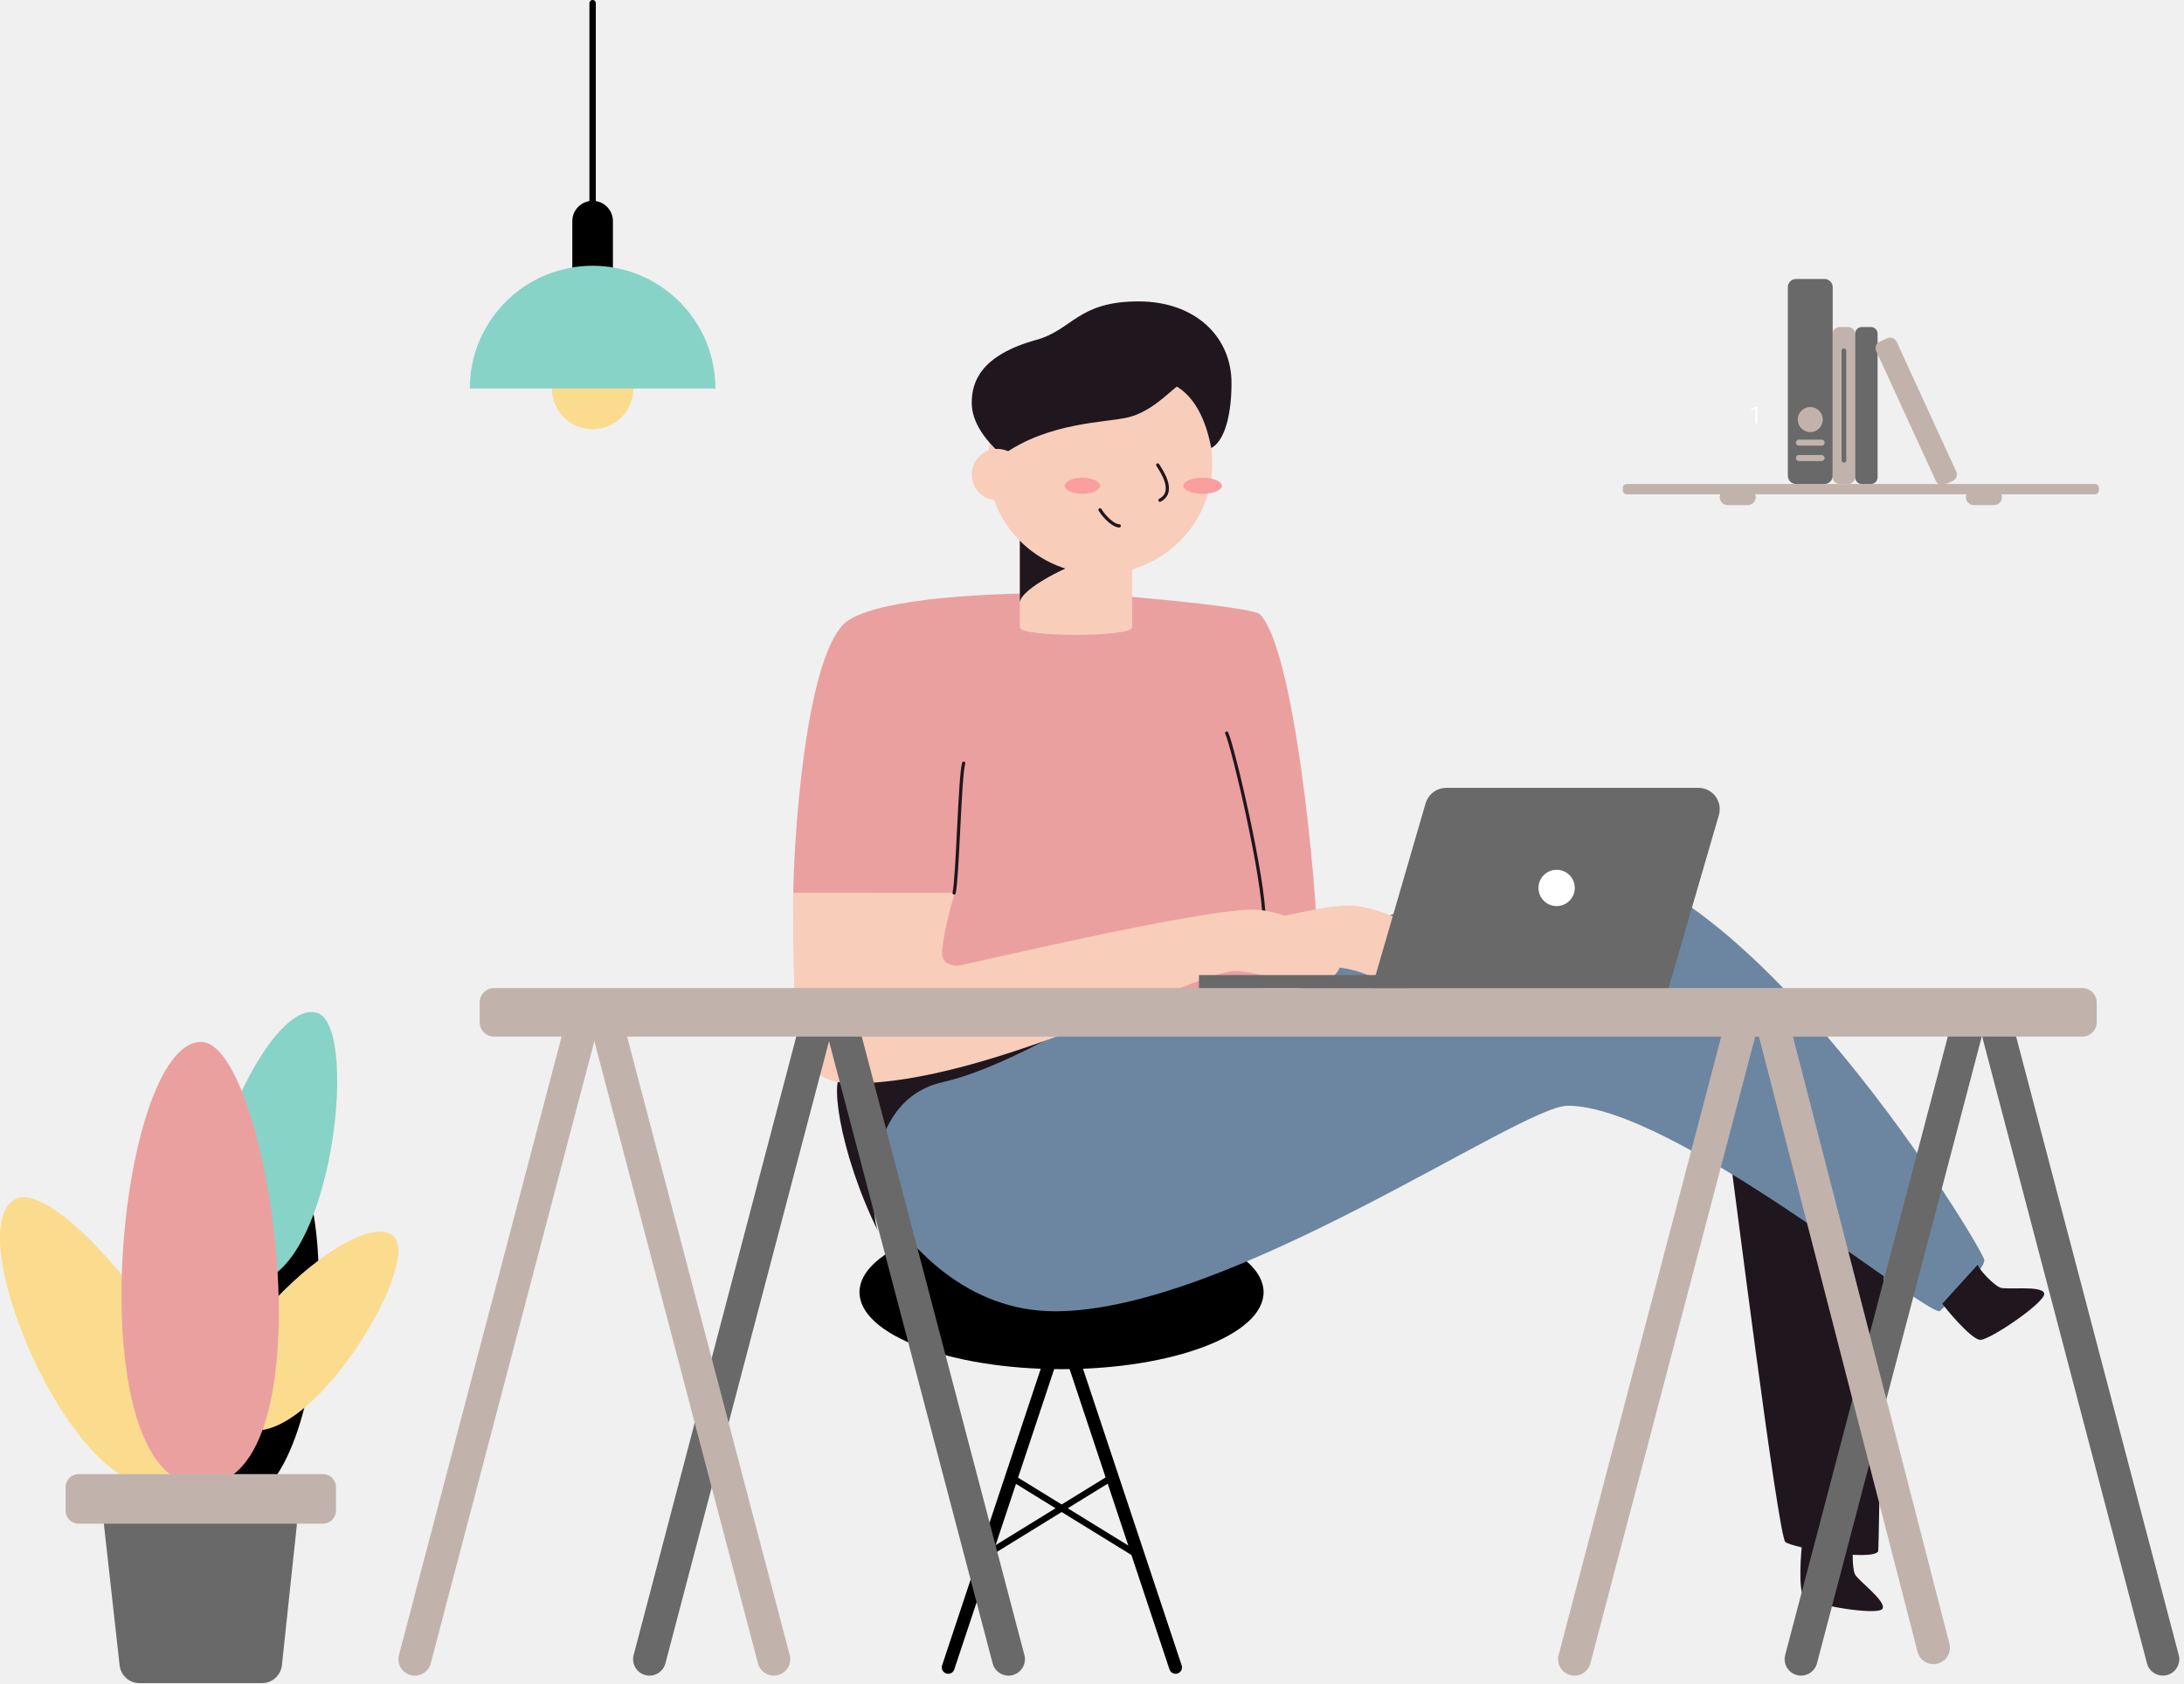
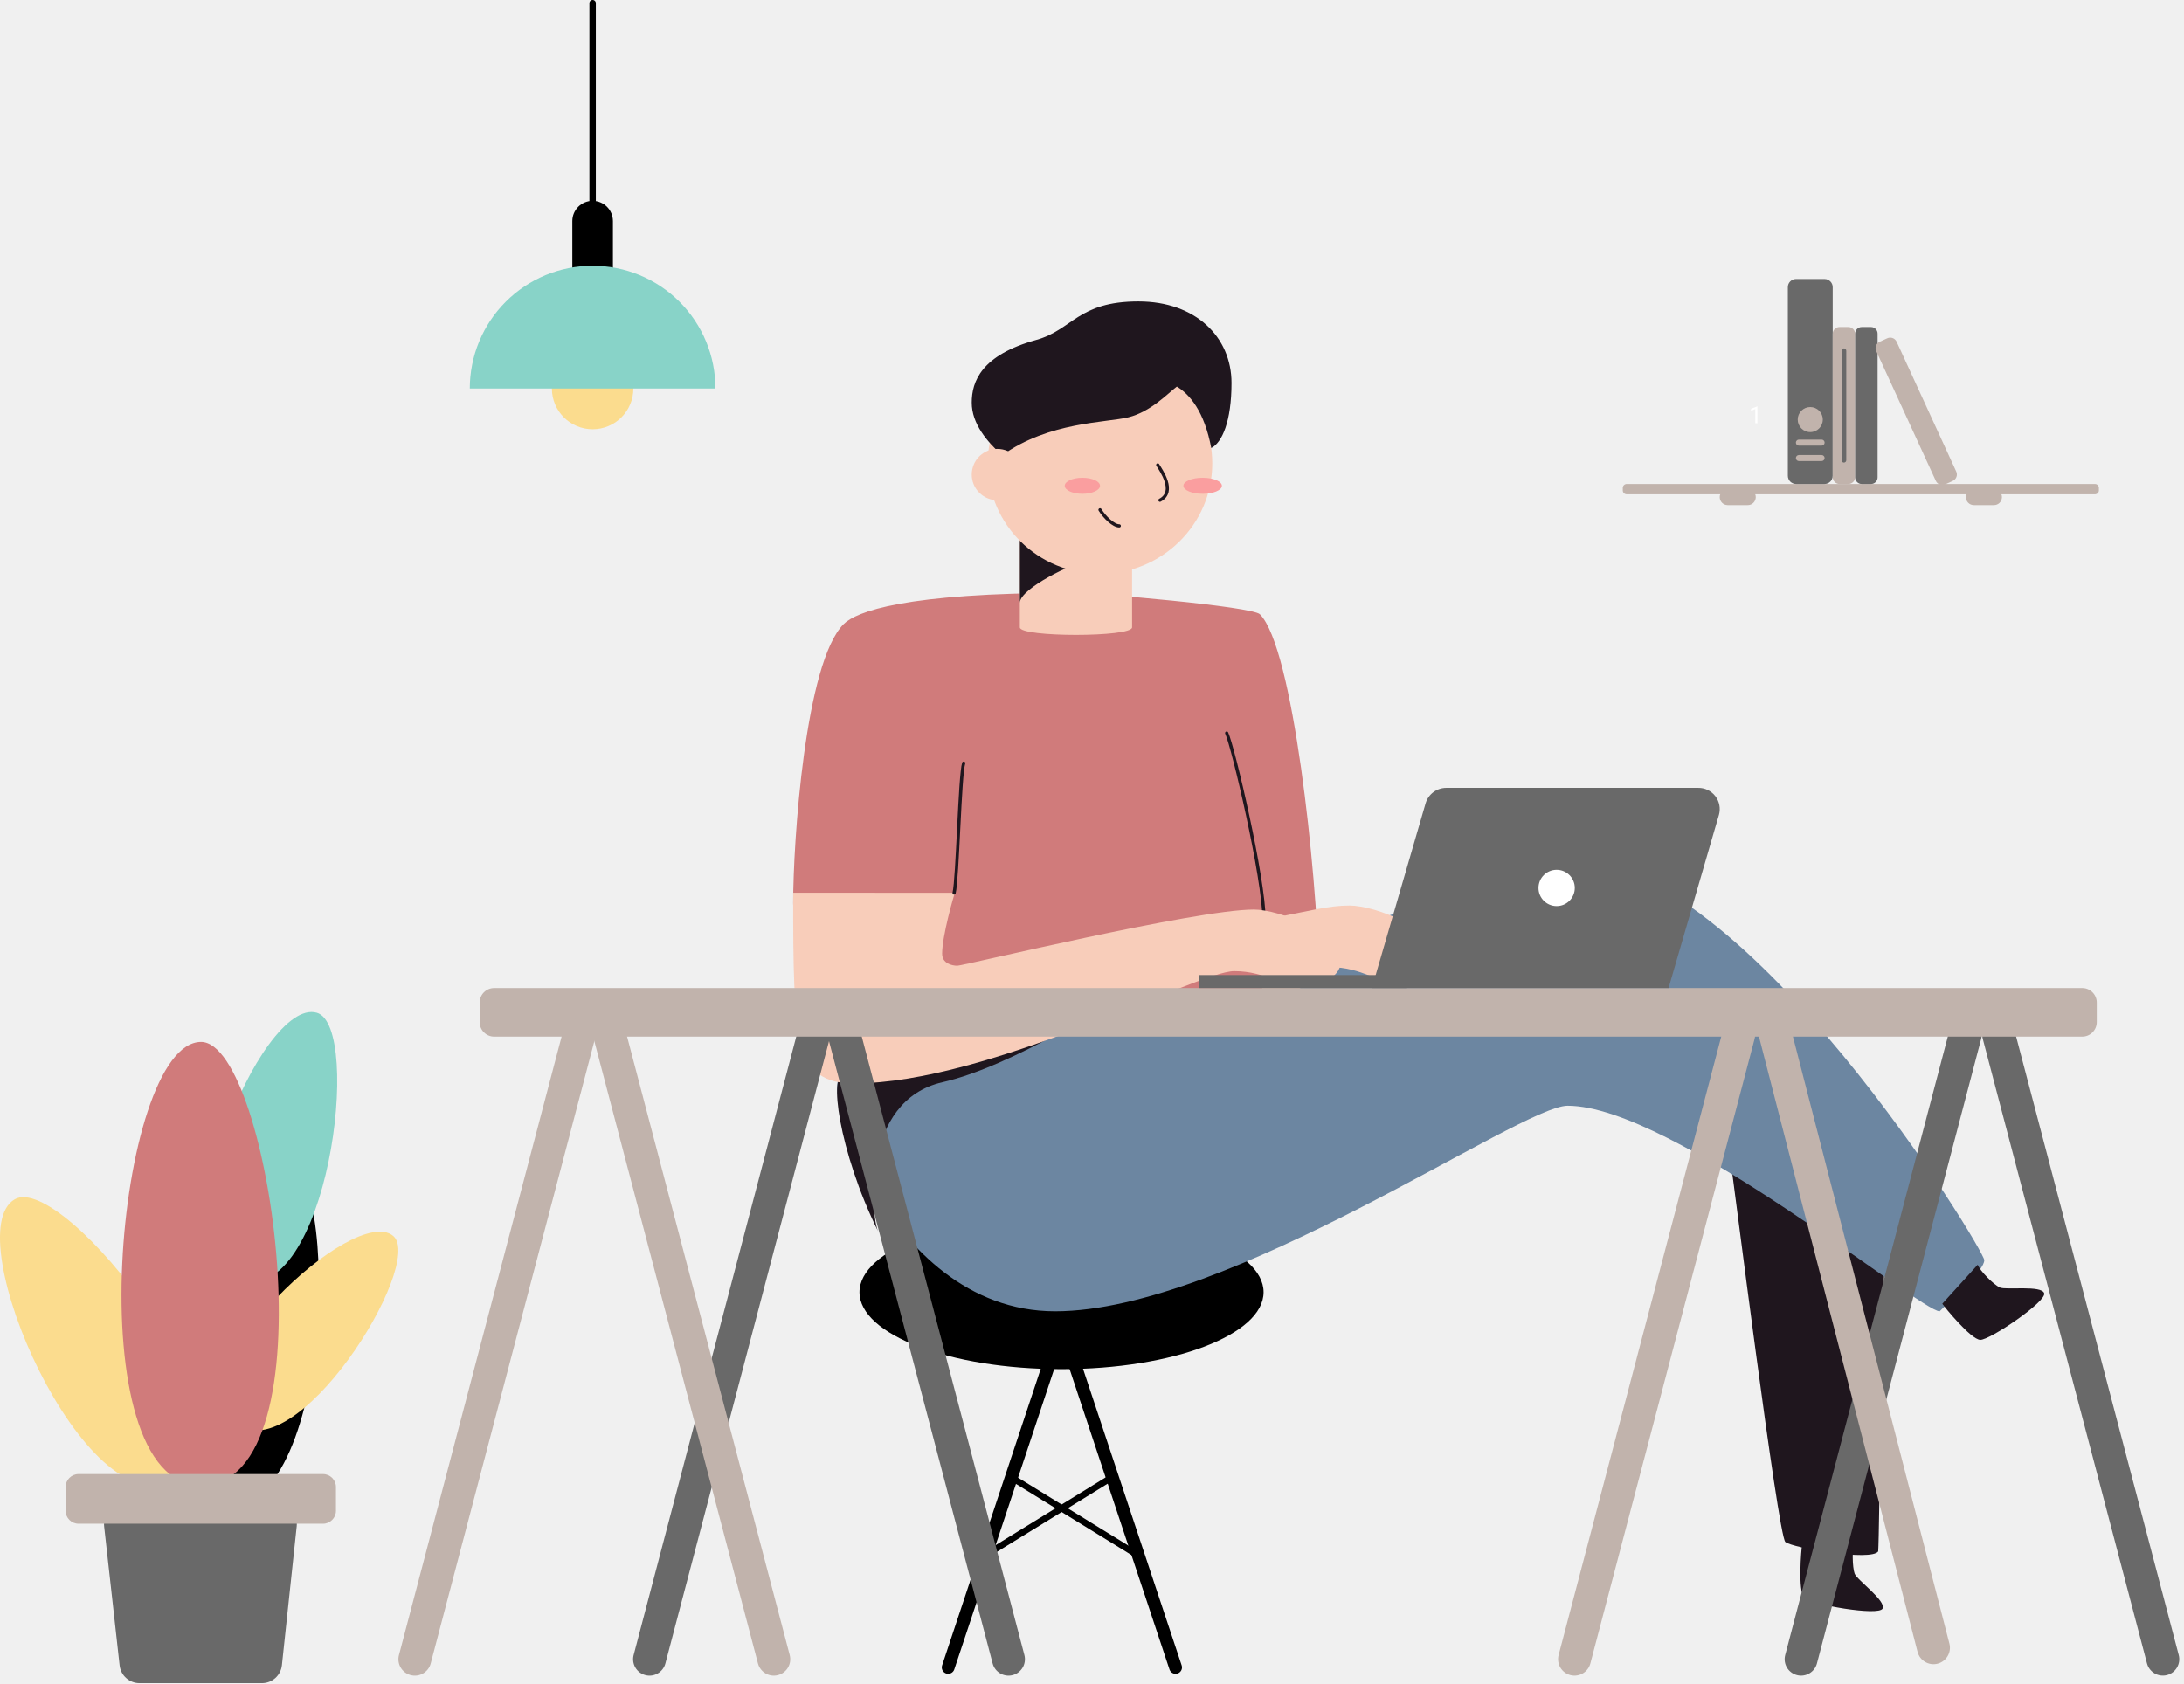
<svg xmlns="http://www.w3.org/2000/svg" width="681" height="525" viewBox="0 0 681 525" fill="none">
  <path d="M4.637 374C19.758 365.44 83.047 445.08 54.097 461.46C26.747 477 -13.773 384.44 4.637 374Z" fill="#FBDC8E" />
  <path d="M331 427C365.794 427 394 416.255 394 403C394 389.745 365.794 379 331 379C296.206 379 268 389.745 268 403C268 416.255 296.206 427 331 427Z" fill="black" />
  <path d="M331.11 413.403L295.66 520" stroke="black" stroke-width="4" stroke-miterlimit="10" stroke-linecap="round" />
  <path d="M331.109 413.403L366.559 520" stroke="black" stroke-width="4" stroke-miterlimit="10" stroke-linecap="round" />
  <path d="M307.3 484.999L346.82 460.653" stroke="black" stroke-width="2" stroke-miterlimit="10" stroke-linecap="round" />
  <path d="M315.24 460.653L354.77 484.999" stroke="black" stroke-width="2" stroke-miterlimit="10" stroke-linecap="round" />
  <path d="M539.293 359.7C540.133 364.7 554.393 479.01 556.703 480.9C559.013 482.79 583.543 486.98 585.643 483.83C586.063 478.83 586.643 399.12 587.943 391.99" fill="#1F161E" />
  <path d="M263.393 335.85C253.503 330.97 274.73 408.95 329 408.95C383.27 408.95 474.013 344.84 488.803 344.84C521.453 344.84 598.743 408.95 604.803 408.95C609.443 404.31 618.723 396.19 618.723 393C618.723 389.81 544.723 268 489.353 268C467.883 267.98 285.723 346.88 263.393 335.85Z" fill="#6C86A1" />
  <path d="M293.933 337.49C304.783 335.03 318.283 328.66 330.233 322.14C297.723 332.76 271.083 339.65 263.393 335.85C258.153 333.27 261.473 359.11 273.793 384C271.563 379.18 268.383 343.28 293.933 337.49Z" fill="#1F161E" />
  <path d="M605.633 406.59C606.253 407.54 614.533 417.74 617.463 417.86C620.393 417.98 638.183 405.92 637.403 403.33C636.623 400.74 625.463 402.42 623.543 401.52C621.623 400.62 617.353 396.34 616.673 394.43" fill="#1F161E" />
  <path d="M561.883 481.96C561.673 483.07 560.543 496.16 562.573 498.28C564.603 500.4 585.773 504.08 587.003 501.67C588.233 499.26 579.003 492.73 578.293 490.75C577.583 488.77 577.433 482.75 578.293 480.87" fill="#1F161E" />
  <path d="M394.147 286.86C393.987 291.78 394.057 309.01 393.247 316.38" stroke="#1F161E" stroke-miterlimit="10" stroke-linecap="round" />
  <path d="M191.117 68.96C191.117 65.464 188.283 62.63 184.787 62.63C181.291 62.63 178.457 65.464 178.457 68.96V90.81C178.457 94.306 181.291 97.14 184.787 97.14C188.283 97.14 191.117 94.306 191.117 90.81V68.96Z" fill="black" />
  <path d="M184.788 133.87C191.802 133.87 197.488 128.184 197.488 121.17C197.488 114.156 191.802 108.47 184.788 108.47C177.774 108.47 172.088 114.156 172.088 121.17C172.088 128.184 177.774 133.87 184.788 133.87Z" fill="#FBDC8E" />
  <path d="M88.058 360C107.058 363.6 103.668 477 67.198 470.14C32.758 463.6 64.878 355.59 88.058 360Z" fill="black" />
  <path d="M81.688 524.92H43.508C41.97 524.92 40.486 524.352 39.34 523.326C38.195 522.301 37.467 520.888 37.297 519.36L32.477 476.08C32.373 475.202 32.456 474.312 32.72 473.469C32.984 472.625 33.424 471.847 34.011 471.186C34.597 470.524 35.318 469.995 36.124 469.632C36.93 469.269 37.803 469.081 38.688 469.08H86.308C87.184 469.081 88.051 469.266 88.852 469.623C89.653 469.981 90.369 470.503 90.955 471.156C91.541 471.808 91.983 472.577 92.252 473.412C92.521 474.246 92.612 475.128 92.517 476L87.907 519.28C87.754 520.824 87.032 522.255 85.883 523.297C84.734 524.34 83.239 524.918 81.688 524.92Z" fill="#696969" />
  <path d="M98.788 315.84C113.258 320.04 102.168 407.57 74.458 399.51C48.298 391.91 81.178 310.72 98.788 315.84Z" fill="#88D3C8" />
  <path d="M122.647 385.48C132.647 394.1 91.967 460.04 72.747 443.48C54.597 427.91 110.437 375 122.647 385.48Z" fill="#FBDC8E" />
-   <path d="M62.697 324.94C84.357 324.94 104.187 463.24 62.697 463.24C23.517 463.24 36.327 324.94 62.697 324.94Z" fill="#EBA0A0" />
+   <path d="M62.697 324.94C84.357 324.94 104.187 463.24 62.697 463.24C23.517 463.24 36.327 324.94 62.697 324.94Z" fill="#D07B7B" />
  <path d="M100.707 459.72H24.507C22.27 459.72 20.457 461.533 20.457 463.77V471.15C20.457 473.387 22.27 475.2 24.507 475.2H100.707C102.944 475.2 104.757 473.387 104.757 471.15V463.77C104.757 461.533 102.944 459.72 100.707 459.72Z" fill="#C1B3AC" />
  <path d="M547.986 131.98H547.323V127.585L545.994 128.073V127.475L547.883 126.765H547.986V131.98Z" fill="white" />
  <path d="M653.23 150.94H507.23C506.551 150.94 506 151.491 506 152.17V152.93C506 153.609 506.551 154.16 507.23 154.16H653.23C653.909 154.16 654.46 153.609 654.46 152.93V152.17C654.46 151.491 653.909 150.94 653.23 150.94Z" fill="#C1B3AC" />
  <path d="M568.901 87H560.031C558.617 87 557.471 88.146 557.471 89.56V148.38C557.471 149.794 558.617 150.94 560.031 150.94H568.901C570.315 150.94 571.461 149.794 571.461 148.38V89.56C571.461 88.146 570.315 87 568.901 87Z" fill="#696969" />
  <path d="M576.33 101.99H573.59C572.414 101.99 571.46 102.944 571.46 104.12V148.81C571.46 149.986 572.414 150.94 573.59 150.94H576.33C577.506 150.94 578.46 149.986 578.46 148.81V104.12C578.46 102.944 577.506 101.99 576.33 101.99Z" fill="#C1B3AC" />
  <path d="M583.4 101.99H580.52C579.382 101.99 578.46 102.912 578.46 104.05V148.88C578.46 150.018 579.382 150.94 580.52 150.94H583.4C584.538 150.94 585.46 150.018 585.46 148.88V104.05C585.46 102.912 584.538 101.99 583.4 101.99Z" fill="#696969" />
  <path d="M588.476 105.493L586.114 106.578C585.009 107.085 584.525 108.391 585.032 109.495L603.62 149.982C604.127 151.087 605.433 151.571 606.537 151.064L608.9 149.979C610.004 149.472 610.488 148.166 609.981 147.062L591.394 106.575C590.887 105.471 589.581 104.986 588.476 105.493Z" fill="#C1B3AC" />
  <path d="M564.46 134.76C566.619 134.76 568.37 133.009 568.37 130.85C568.37 128.691 566.619 126.94 564.46 126.94C562.3 126.94 560.55 128.691 560.55 130.85C560.55 133.009 562.3 134.76 564.46 134.76Z" fill="#C1B3AC" />
  <path d="M568 137.1H560.92C560.401 137.1 559.98 137.521 559.98 138.04C559.98 138.559 560.401 138.98 560.92 138.98H568C568.52 138.98 568.94 138.559 568.94 138.04C568.94 137.521 568.52 137.1 568 137.1Z" fill="#C1B3AC" />
  <path d="M568 141.91H560.92C560.401 141.91 559.98 142.331 559.98 142.85C559.98 143.369 560.401 143.79 560.92 143.79H568C568.52 143.79 568.94 143.369 568.94 142.85C568.94 142.331 568.52 141.91 568 141.91Z" fill="#C1B3AC" />
  <path d="M575.69 109.38C575.69 108.977 575.364 108.65 574.96 108.65C574.557 108.65 574.23 108.977 574.23 109.38V143.54C574.23 143.943 574.557 144.27 574.96 144.27C575.364 144.27 575.69 143.943 575.69 143.54V109.38Z" fill="#696969" />
  <path d="M544.98 152.55H538.72C537.345 152.55 536.23 153.665 536.23 155.04C536.23 156.415 537.345 157.53 538.72 157.53H544.98C546.356 157.53 547.47 156.415 547.47 155.04C547.47 153.665 546.356 152.55 544.98 152.55Z" fill="#C1B3AC" />
  <path d="M621.74 152.55H615.48C614.105 152.55 612.99 153.665 612.99 155.04C612.99 156.415 614.105 157.53 615.48 157.53H621.74C623.115 157.53 624.23 156.415 624.23 155.04C624.23 153.665 623.115 152.55 621.74 152.55Z" fill="#C1B3AC" />
  <path d="M184.787 82.88C179.758 82.879 174.778 83.868 170.131 85.792C165.485 87.715 161.262 90.536 157.706 94.091C154.149 97.647 151.328 101.869 149.403 106.515C147.478 111.161 146.487 116.141 146.487 121.17H223.087C223.087 116.141 222.097 111.161 220.172 106.515C218.247 101.869 215.425 97.647 211.869 94.091C208.312 90.536 204.09 87.715 199.443 85.792C194.797 83.868 189.816 82.879 184.787 82.88V82.88Z" fill="#88D3C8" />
  <path d="M184.787 69.92V1" stroke="black" stroke-width="2" stroke-linecap="round" stroke-linejoin="round" />
-   <path d="M394.147 309.25L411.287 303.1C410.547 271.83 403.237 201.96 392.857 191.57C390.417 189.14 342.157 184.9 333.547 184.9C282.167 184.9 266.927 190.76 263.057 194.64C251.057 206.64 247.317 262.24 247.317 281.71C247.317 301.18 302.317 311.28 302.317 311.28L366.787 315.71C366.787 315.71 380.927 317.17 393.157 317.89C393.427 314.14 394.147 309.25 394.147 309.25Z" fill="#EBA0A0" />
+   <path d="M394.147 309.25L411.287 303.1C410.547 271.83 403.237 201.96 392.857 191.57C390.417 189.14 342.157 184.9 333.547 184.9C282.167 184.9 266.927 190.76 263.057 194.64C251.057 206.64 247.317 262.24 247.317 281.71C247.317 301.18 302.317 311.28 302.317 311.28L366.787 315.71C366.787 315.71 380.927 317.17 393.157 317.89C393.427 314.14 394.147 309.25 394.147 309.25Z" fill="#D07B7B" />
  <path d="M420.808 282.41C414.288 282.41 408.908 283.96 394.148 286.86L393.378 315.1C407.378 309.46 410.628 301.62 414.688 301.62C424.828 301.62 430.128 306.85 436.118 306.85C440.298 306.85 447.818 303.57 447.818 299.11C447.818 289.77 428.888 282.41 420.808 282.41Z" fill="#F8CDBA" />
  <path d="M382.497 228.62C384.497 232.87 394.147 273.87 394.147 286.86" stroke="#1F161E" stroke-miterlimit="10" stroke-linecap="round" />
  <path d="M247.317 278.41C247.317 324.5 247.747 337.87 266.247 337.87C308.887 337.87 373.347 302.87 384.837 302.87C394.987 302.87 400.287 308.11 406.277 308.11C410.447 308.11 417.967 304.82 417.967 300.37C417.967 291.02 399.037 283.66 390.967 283.66C372.797 283.66 300.287 301.18 298.517 301.18C296.747 301.18 293.767 300.41 293.767 297.43C293.767 292.02 297.307 279.52 297.767 278.43L247.317 278.41Z" fill="#F8CDBA" />
  <path d="M300.5 238C299.28 241.51 298.6 274.08 297.5 278.5" stroke="#1F161E" stroke-miterlimit="10" stroke-linecap="round" />
  <path d="M669.456 518.747C670.175 521.481 672.975 523.116 675.709 522.397C678.444 521.678 680.078 518.878 679.359 516.143L628.161 321.401C627.442 318.666 624.642 317.032 621.907 317.751C619.172 318.47 617.538 321.27 618.257 324.004L669.456 518.747Z" fill="#696969" />
  <path d="M617.748 324.013C618.467 321.278 616.833 318.478 614.098 317.759C611.363 317.04 608.564 318.674 607.845 321.409L556.646 516.151C555.927 518.886 557.561 521.686 560.296 522.405C563.031 523.124 565.83 521.49 566.549 518.755L617.748 324.013Z" fill="#696969" />
  <path d="M547.1 324.011C547.819 321.277 546.185 318.477 543.45 317.758C540.715 317.039 537.915 318.673 537.196 321.408L485.998 516.15C485.279 518.885 486.913 521.685 489.647 522.404C492.382 523.123 495.182 521.489 495.901 518.754L547.1 324.011Z" fill="#C1B3AC" />
  <path d="M597.917 515.152C598.624 517.895 601.421 519.546 604.163 518.839C606.906 518.132 608.557 515.335 607.85 512.592L557.51 317.273C556.803 314.53 554.006 312.88 551.263 313.587C548.521 314.294 546.87 317.09 547.577 319.833L597.917 515.152Z" fill="#C1B3AC" />
  <path d="M258.679 324.017C259.398 321.282 257.764 318.482 255.029 317.763C252.294 317.044 249.494 318.678 248.775 321.413L197.577 516.155C196.858 518.89 198.492 521.69 201.227 522.409C203.961 523.128 206.761 521.494 207.48 518.759L258.679 324.017Z" fill="#696969" />
  <path d="M309.516 518.759C310.235 521.494 313.035 523.128 315.77 522.409C318.505 521.69 320.139 518.89 319.42 516.156L268.221 321.413C267.502 318.679 264.702 317.044 261.968 317.763C259.233 318.482 257.599 321.282 258.318 324.017L309.516 518.759Z" fill="#696969" />
  <path d="M649.267 308.14H154.097C151.596 308.14 149.567 310.168 149.567 312.67V318.76C149.567 321.262 151.596 323.29 154.097 323.29H649.267C651.769 323.29 653.797 321.262 653.797 318.76V312.67C653.797 310.168 651.769 308.14 649.267 308.14Z" fill="#C1B3AC" />
  <path d="M185.504 324.02C186.223 321.285 184.589 318.485 181.854 317.766C179.119 317.047 176.319 318.681 175.601 321.416L124.402 516.158C123.683 518.893 125.317 521.693 128.052 522.412C130.786 523.131 133.586 521.497 134.305 518.762L185.504 324.02Z" fill="#C1B3AC" />
  <path d="M236.341 518.76C237.06 521.494 239.859 523.128 242.594 522.409C245.329 521.691 246.963 518.891 246.244 516.156L195.045 321.414C194.326 318.679 191.527 317.045 188.792 317.764C186.057 318.483 184.423 321.283 185.142 324.017L236.341 518.76Z" fill="#C1B3AC" />
  <path d="M520.278 308.14H427.768L444.528 250.5C444.946 249.109 445.804 247.891 446.971 247.028C448.139 246.165 449.555 245.702 451.008 245.71H529.508C530.539 245.693 531.559 245.918 532.488 246.366C533.417 246.813 534.229 247.472 534.858 248.289C535.488 249.105 535.918 250.058 536.114 251.071C536.31 252.083 536.267 253.127 535.988 254.12L520.278 308.14Z" fill="#696969" />
  <path d="M485.378 282.58C488.504 282.58 491.038 280.046 491.038 276.92C491.038 273.794 488.504 271.26 485.378 271.26C482.252 271.26 479.718 273.794 479.718 276.92C479.718 280.046 482.252 282.58 485.378 282.58Z" fill="white" />
  <path d="M438.758 304.09H373.848V308.14H438.758V304.09Z" fill="#696969" />
  <path d="M318 195.655C318 198.782 353 198.782 353 195.655V164H318V195.655Z" fill="#F8CDBA" />
  <path d="M338 175.298C335.29 175.298 318 183.458 318 188V164C322.309 164 338 175.298 338 175.298Z" fill="#1F161E" />
  <path d="M343 179C323.67 179 308 163.554 308 144.5C308 125.446 323.67 110 343 110C362.33 110 378 125.446 378 144.5C378 163.554 362.33 179 343 179Z" fill="#F8CDBA" />
  <path d="M354.982 94C372.852 94 384 105.146 384 119.431C384 131.31 381.091 138.031 377.681 139.732C375.524 128.199 370.834 122.861 366.951 120.565C363.945 122.861 358.768 128.42 351.864 130.135C344.961 131.85 326.994 131.518 312.478 142C307.746 137.713 303 132.14 303 125.571C303 119.003 305.923 110.761 323.125 106.003C334.468 102.864 336.04 94 354.982 94Z" fill="#1F161E" />
  <path d="M375 154C371.686 154 369 152.881 369 151.5C369 150.119 371.686 149 375 149C378.314 149 381 150.119 381 151.5C381 152.881 378.314 154 375 154Z" fill="#FA9E9F" />
  <path d="M337.5 154C334.462 154 332 152.881 332 151.5C332 150.119 334.462 149 337.5 149C340.538 149 343 150.119 343 151.5C343 152.881 340.538 154 337.5 154Z" fill="#FA9E9F" />
  <path d="M361 145C361.954 146.597 366.816 153.298 361.686 156" stroke="#1F161E" stroke-miterlimit="10" stroke-linecap="round" />
  <path d="M349 164C347.222 164 344.452 161.363 343 159" stroke="#1F161E" stroke-miterlimit="10" stroke-linecap="round" />
  <path d="M311 156C306.582 156 303 152.418 303 148C303 143.582 306.582 140 311 140C315.418 140 319 143.582 319 148C319 152.418 315.418 156 311 156Z" fill="#F8CDBA" />
</svg>
